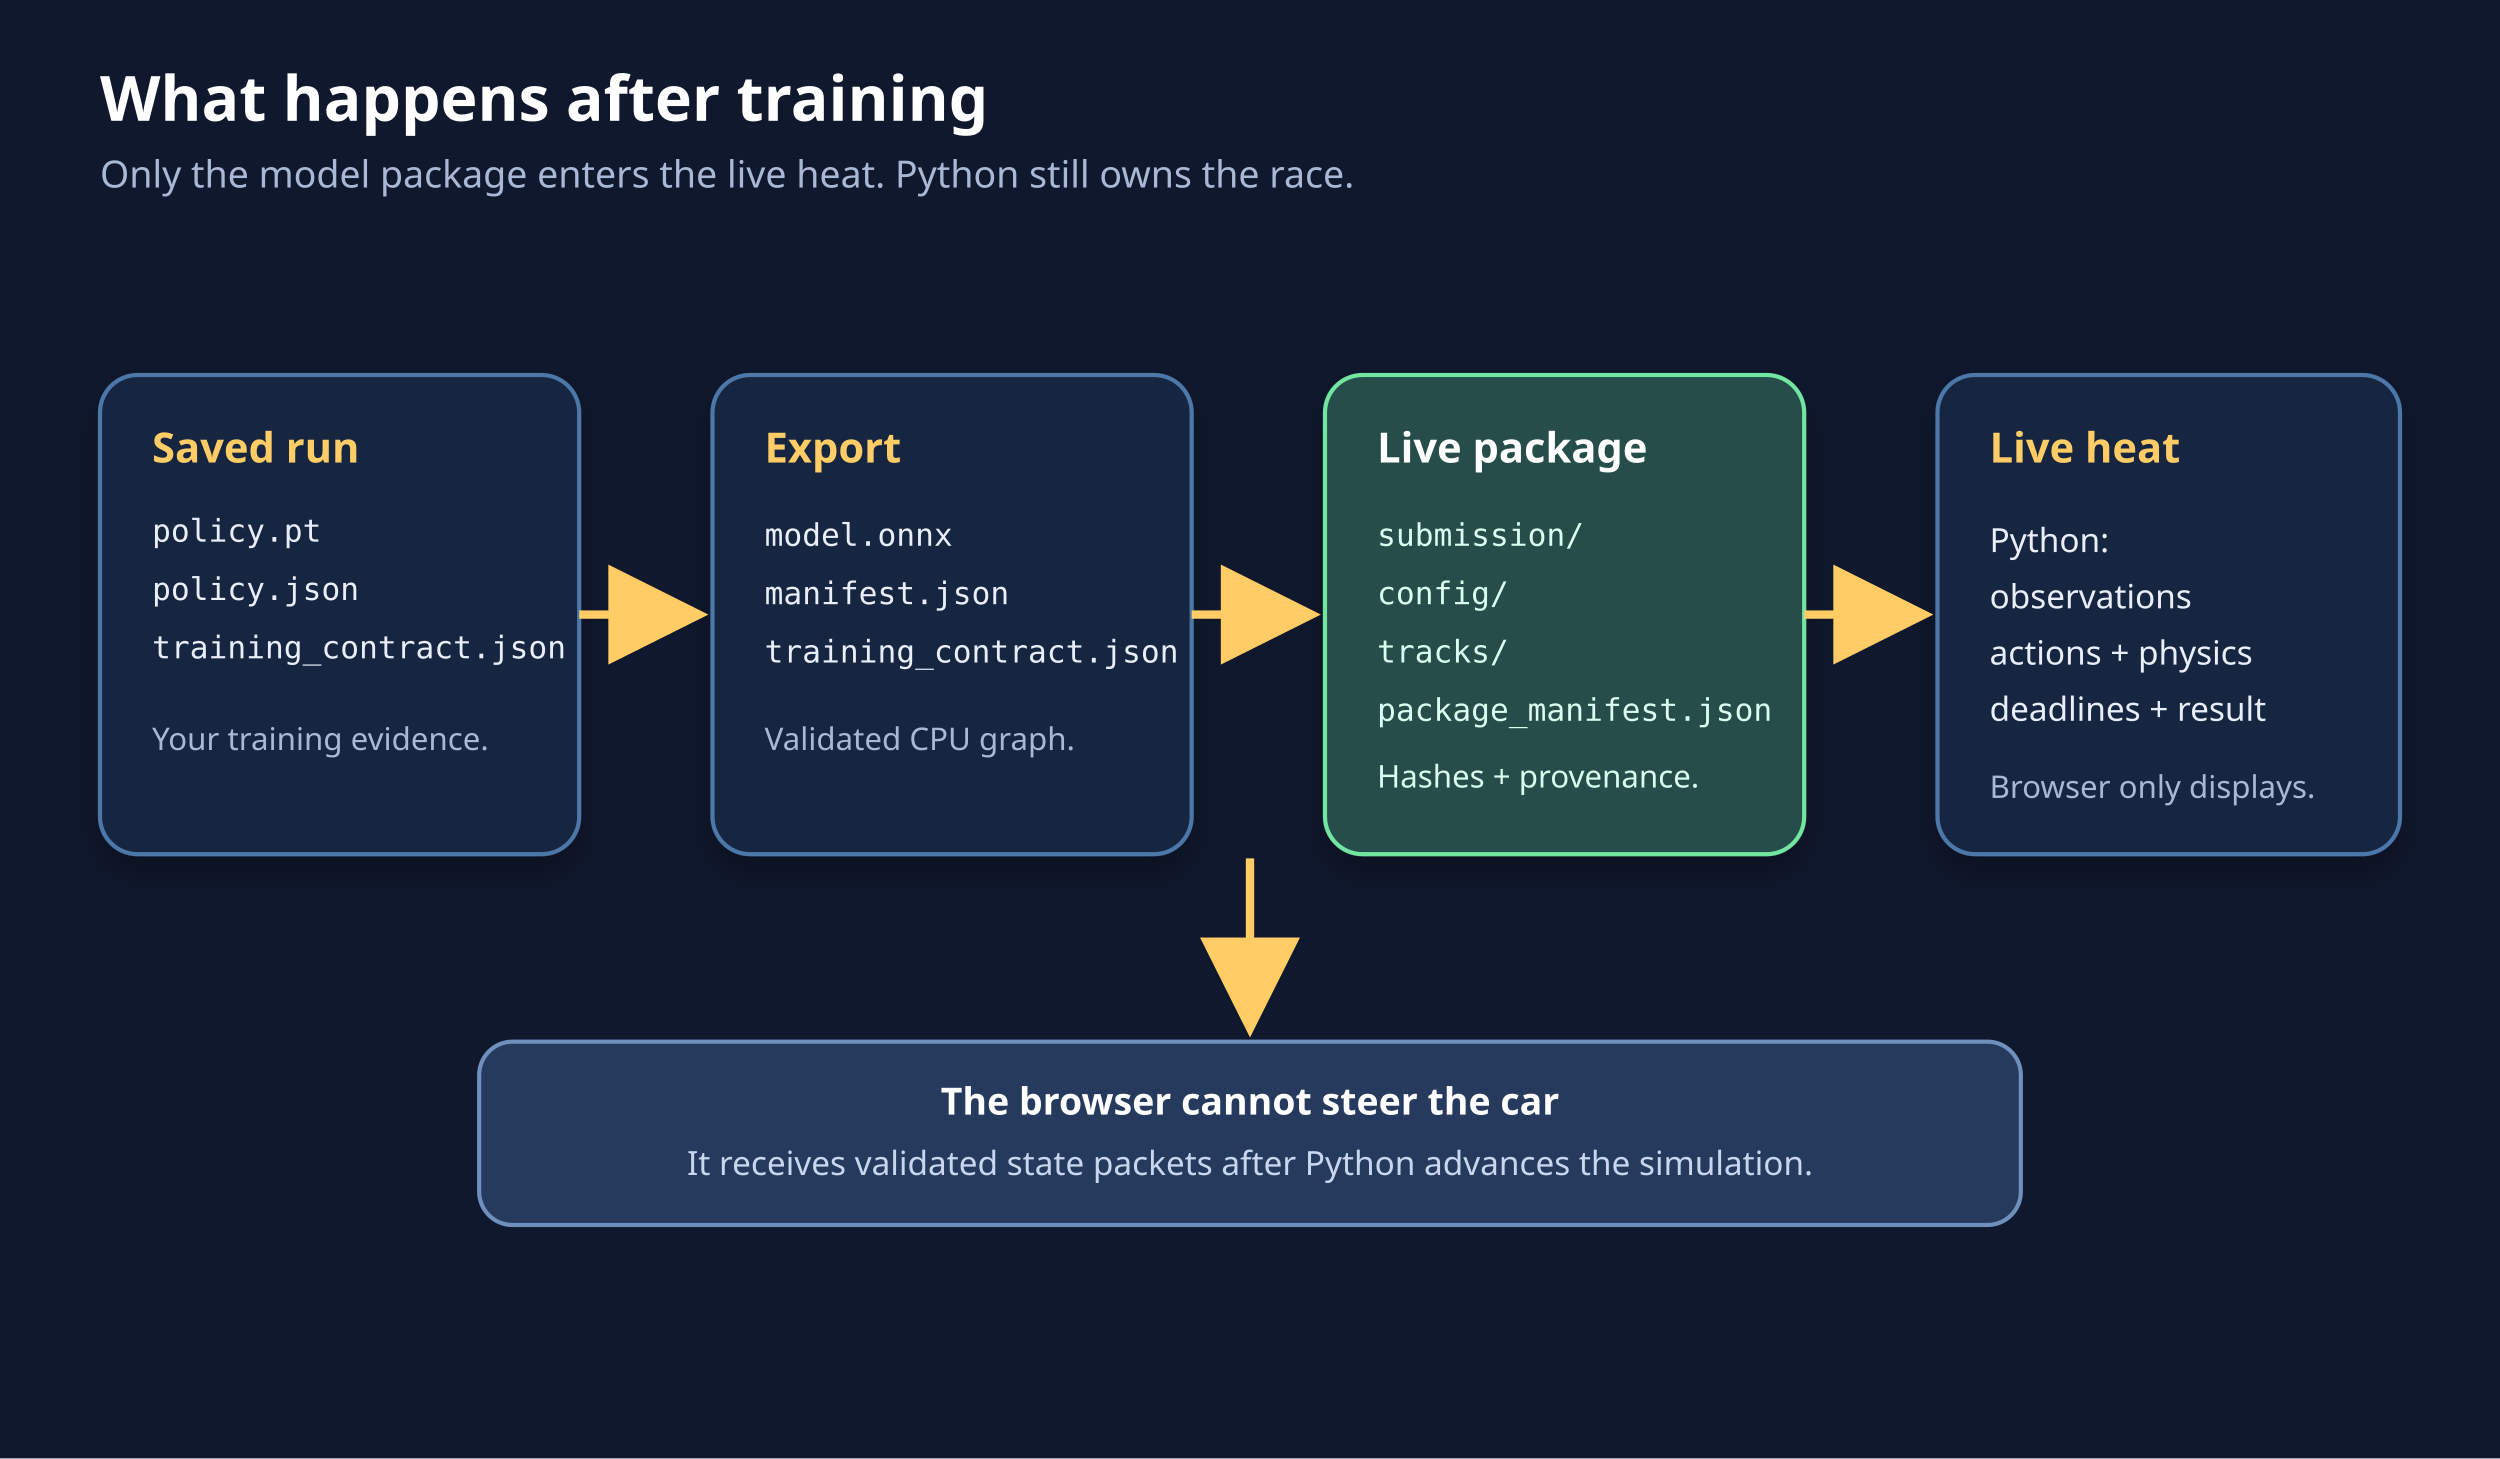
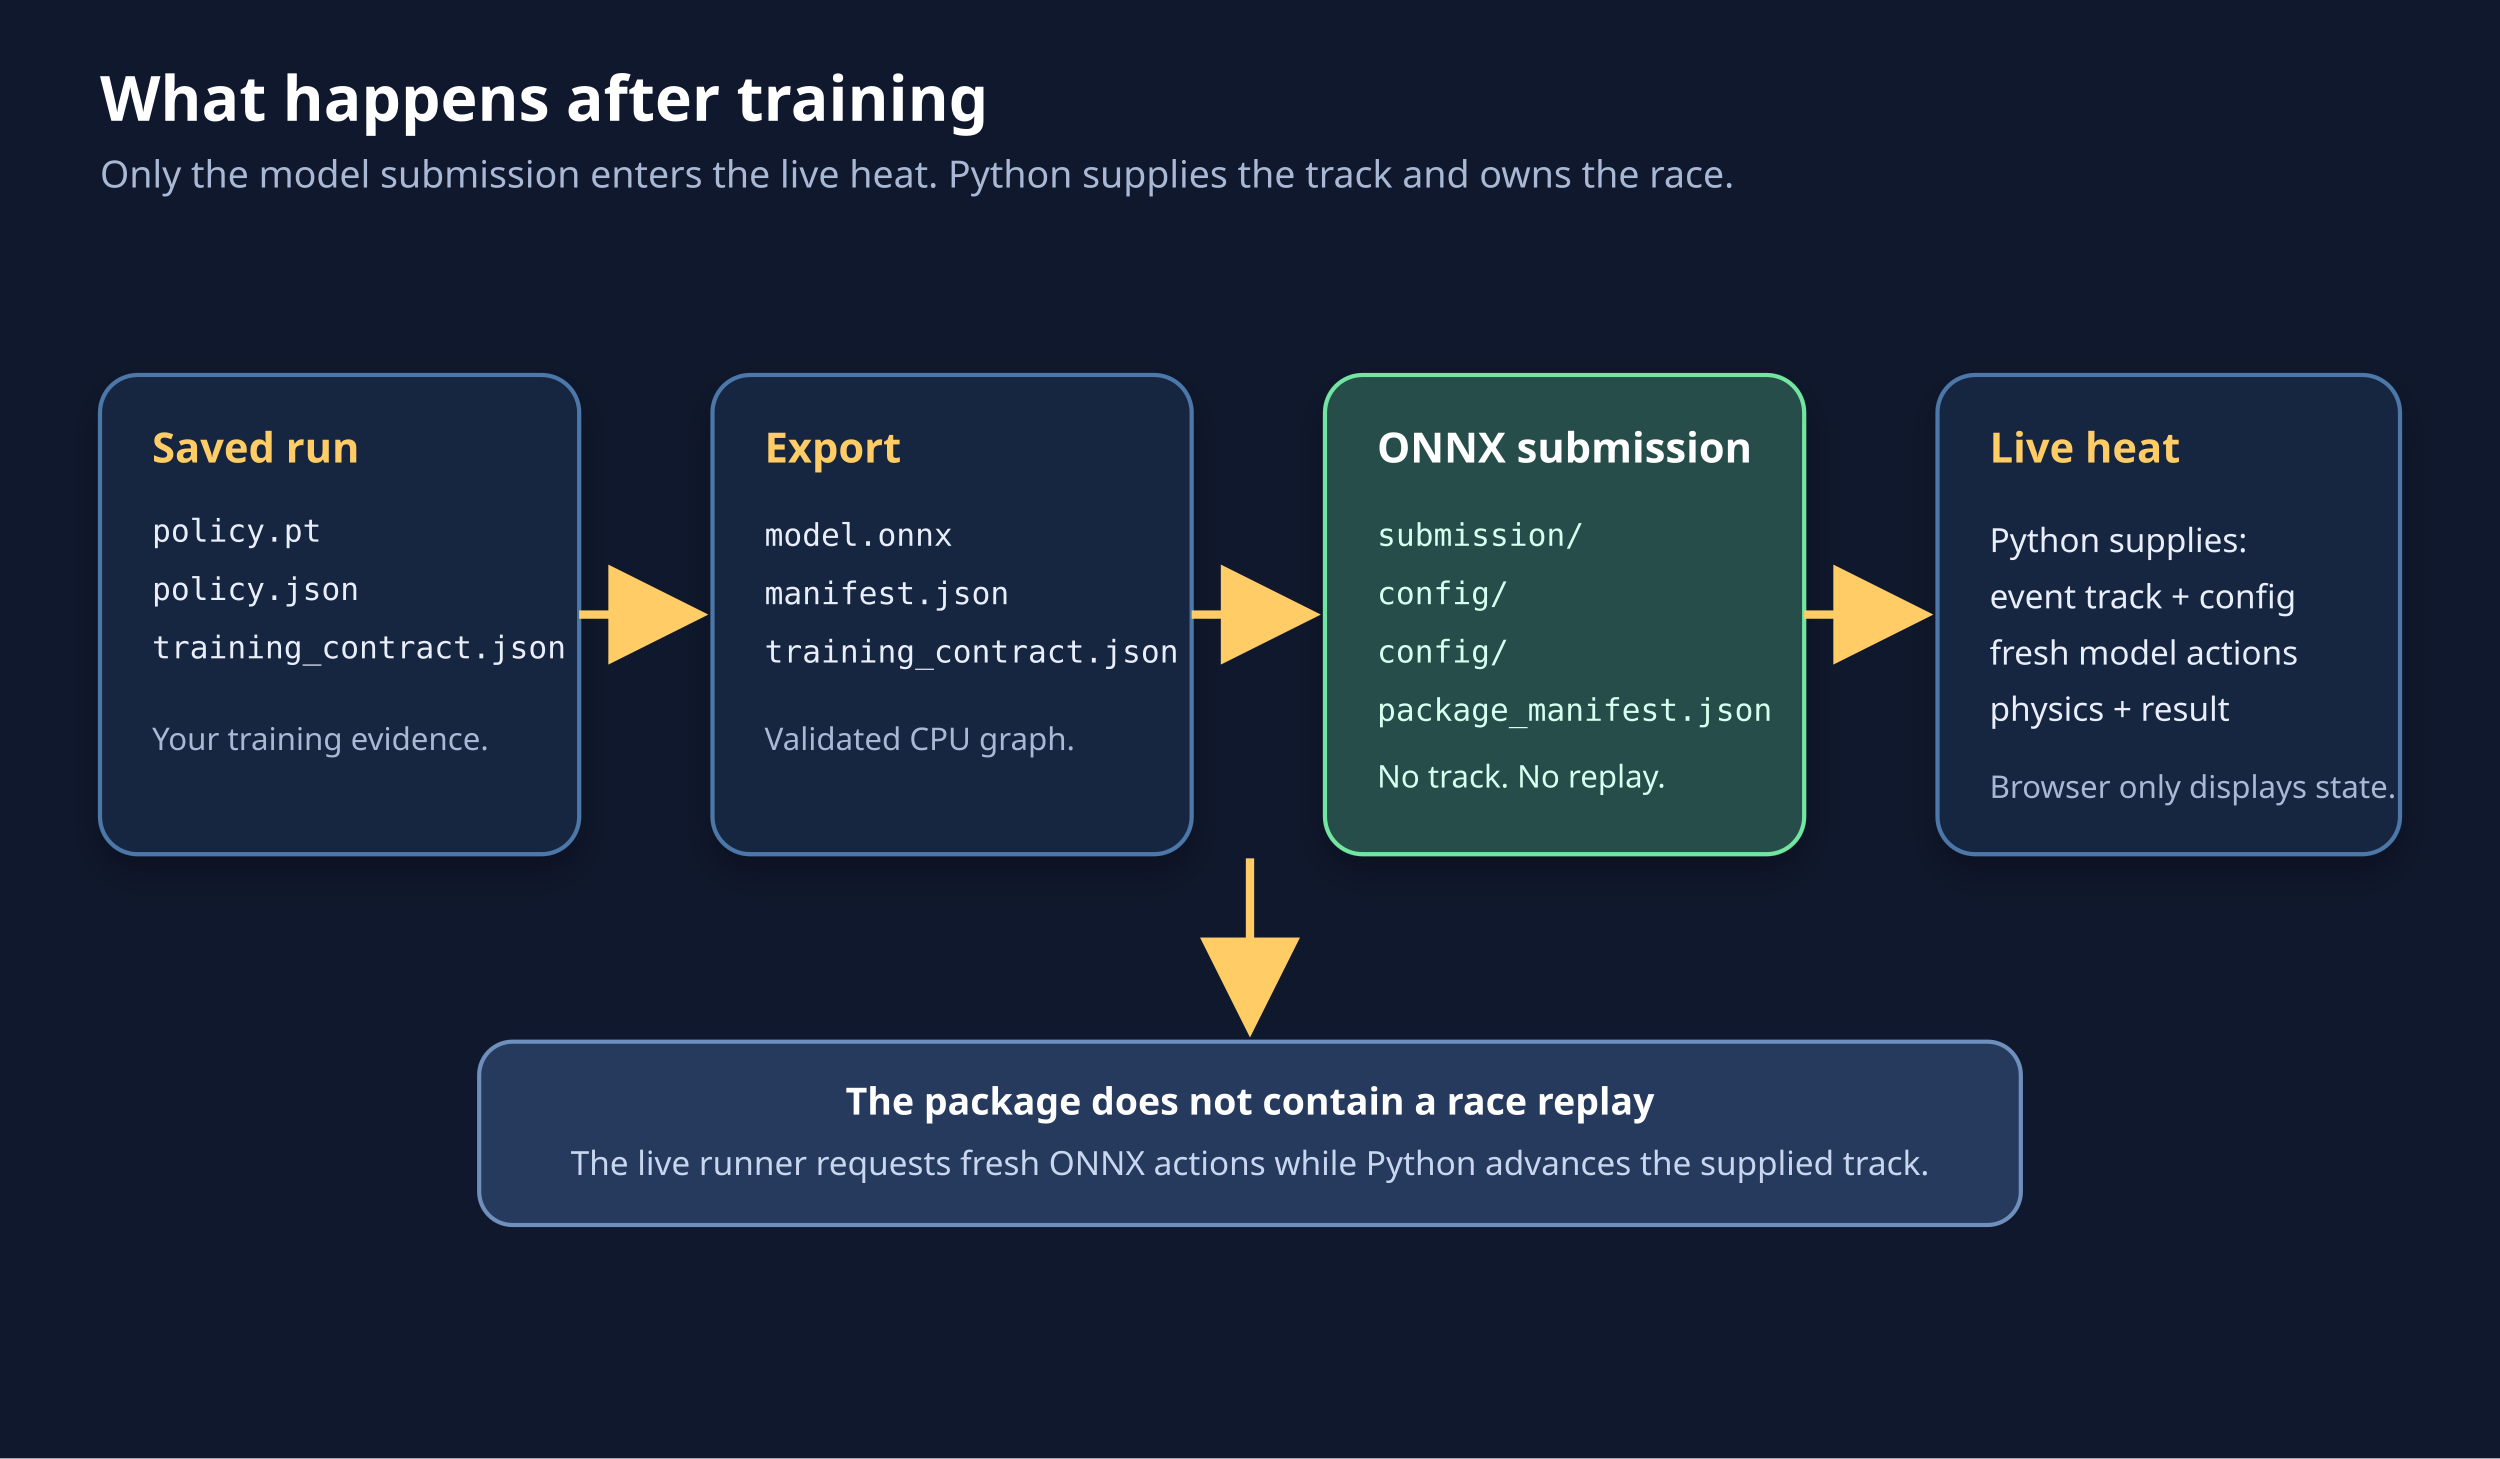
<svg xmlns="http://www.w3.org/2000/svg" width="1200" height="700" viewBox="0 0 1200 700" role="img" aria-labelledby="title desc">
  <defs>
    <marker id="arrow" markerWidth="12" markerHeight="12" refX="10" refY="6" orient="auto">
      <path d="M0,0 L12,6 L0,12 z" fill="#ffcc66" />
    </marker>
    <filter id="shadow" x="-20%" y="-20%" width="140%" height="140%">
      <feDropShadow dx="0" dy="8" stdDeviation="8" flood-color="#000" flood-opacity=".3" />
    </filter>
  </defs>
  <rect width="1200" height="700" fill="#10182d" />
  <text x="48" y="58" fill="#ffffff" font-family="sans-serif" font-size="30" font-weight="700">What happens after training</text>
-   <text x="48" y="90" fill="#a9b8d4" font-family="sans-serif" font-size="18">Only the model package enters the live heat. Python still owns the race.</text>
+   <text x="48" y="90" fill="#a9b8d4" font-family="sans-serif" font-size="18">Only the model submission enters the live heat. Python supplies the track and owns the race.</text>
  <g filter="url(#shadow)">
    <rect x="48" y="180" width="230" height="230" rx="18" fill="#172640" stroke="#4c78a8" stroke-width="2" />
    <text x="73" y="222" fill="#ffcc66" font-family="sans-serif" font-size="20" font-weight="700">Saved run</text>
    <text x="73" y="260" fill="#e9eefb" font-family="monospace" font-size="15">policy.pt</text>
    <text x="73" y="288" fill="#e9eefb" font-family="monospace" font-size="15">policy.json</text>
    <text x="73" y="316" fill="#e9eefb" font-family="monospace" font-size="15">training_contract.json</text>
    <text x="73" y="360" fill="#a9b8d4" font-family="sans-serif" font-size="15">Your training evidence.</text>
  </g>
  <g filter="url(#shadow)">
    <rect x="342" y="180" width="230" height="230" rx="18" fill="#172640" stroke="#4c78a8" stroke-width="2" />
    <text x="367" y="222" fill="#ffcc66" font-family="sans-serif" font-size="20" font-weight="700">Export</text>
    <text x="367" y="262" fill="#e9eefb" font-family="monospace" font-size="15">model.onnx</text>
    <text x="367" y="290" fill="#e9eefb" font-family="monospace" font-size="15">manifest.json</text>
    <text x="367" y="318" fill="#e9eefb" font-family="monospace" font-size="15">training_contract.json</text>
    <text x="367" y="360" fill="#a9b8d4" font-family="sans-serif" font-size="15">Validated CPU graph.</text>
  </g>
  <g filter="url(#shadow)">
    <rect x="636" y="180" width="230" height="230" rx="18" fill="#254d48" stroke="#72e6a1" stroke-width="2" />
-     <text x="661" y="222" fill="#ffffff" font-family="sans-serif" font-size="20" font-weight="700">Live package</text>
+     <text x="661" y="222" fill="#ffffff" font-family="sans-serif" font-size="20" font-weight="700">ONNX submission</text>
    <text x="661" y="262" fill="#d9fff0" font-family="monospace" font-size="15">submission/</text>
    <text x="661" y="290" fill="#d9fff0" font-family="monospace" font-size="15">config/</text>
-     <text x="661" y="318" fill="#d9fff0" font-family="monospace" font-size="15">tracks/</text>
+     <text x="661" y="318" fill="#d9fff0" font-family="monospace" font-size="15">config/</text>
    <text x="661" y="346" fill="#d9fff0" font-family="monospace" font-size="15">package_manifest.json</text>
-     <text x="661" y="378" fill="#d9fff0" font-family="sans-serif" font-size="15">Hashes + provenance.</text>
+     <text x="661" y="378" fill="#d9fff0" font-family="sans-serif" font-size="15">No track. No replay.</text>
  </g>
  <g filter="url(#shadow)">
    <rect x="930" y="180" width="222" height="230" rx="18" fill="#172640" stroke="#4c78a8" stroke-width="2" />
    <text x="955" y="222" fill="#ffcc66" font-family="sans-serif" font-size="20" font-weight="700">Live heat</text>
-     <text x="955" y="265" fill="#e9eefb" font-family="sans-serif" font-size="16">Python:</text>
-     <text x="955" y="292" fill="#e9eefb" font-family="sans-serif" font-size="16">observations</text>
-     <text x="955" y="319" fill="#e9eefb" font-family="sans-serif" font-size="16">actions + physics</text>
-     <text x="955" y="346" fill="#e9eefb" font-family="sans-serif" font-size="16">deadlines + result</text>
-     <text x="955" y="383" fill="#a9b8d4" font-family="sans-serif" font-size="15">Browser only displays.</text>
+     <text x="955" y="265" fill="#e9eefb" font-family="sans-serif" font-size="16">Python supplies:</text>
+     <text x="955" y="292" fill="#e9eefb" font-family="sans-serif" font-size="16">event track + config</text>
+     <text x="955" y="319" fill="#e9eefb" font-family="sans-serif" font-size="16">fresh model actions</text>
+     <text x="955" y="346" fill="#e9eefb" font-family="sans-serif" font-size="16">physics + result</text>
+     <text x="955" y="383" fill="#a9b8d4" font-family="sans-serif" font-size="15">Browser only displays state.</text>
  </g>
  <path d="M278 295 L332 295" fill="none" stroke="#ffcc66" stroke-width="4" marker-end="url(#arrow)" />
  <path d="M572 295 L626 295" fill="none" stroke="#ffcc66" stroke-width="4" marker-end="url(#arrow)" />
  <path d="M866 295 L920 295" fill="none" stroke="#ffcc66" stroke-width="4" marker-end="url(#arrow)" />
  <rect x="230" y="500" width="740" height="88" rx="16" fill="#263a5d" stroke="#6f8fbd" stroke-width="2" />
-   <text x="600" y="535" text-anchor="middle" fill="#ffffff" font-family="sans-serif" font-size="18" font-weight="700">The browser cannot steer the car</text>
-   <text x="600" y="564" text-anchor="middle" fill="#c8d7ef" font-family="sans-serif" font-size="16">It receives validated state packets after Python advances the simulation.</text>
+   <text x="600" y="535" text-anchor="middle" fill="#ffffff" font-family="sans-serif" font-size="18" font-weight="700">The package does not contain a race replay</text>
+   <text x="600" y="564" text-anchor="middle" fill="#c8d7ef" font-family="sans-serif" font-size="16">The live runner requests fresh ONNX actions while Python advances the supplied track.</text>
  <path d="M600 412 L600 490" fill="none" stroke="#ffcc66" stroke-width="4" marker-end="url(#arrow)" />
</svg>
